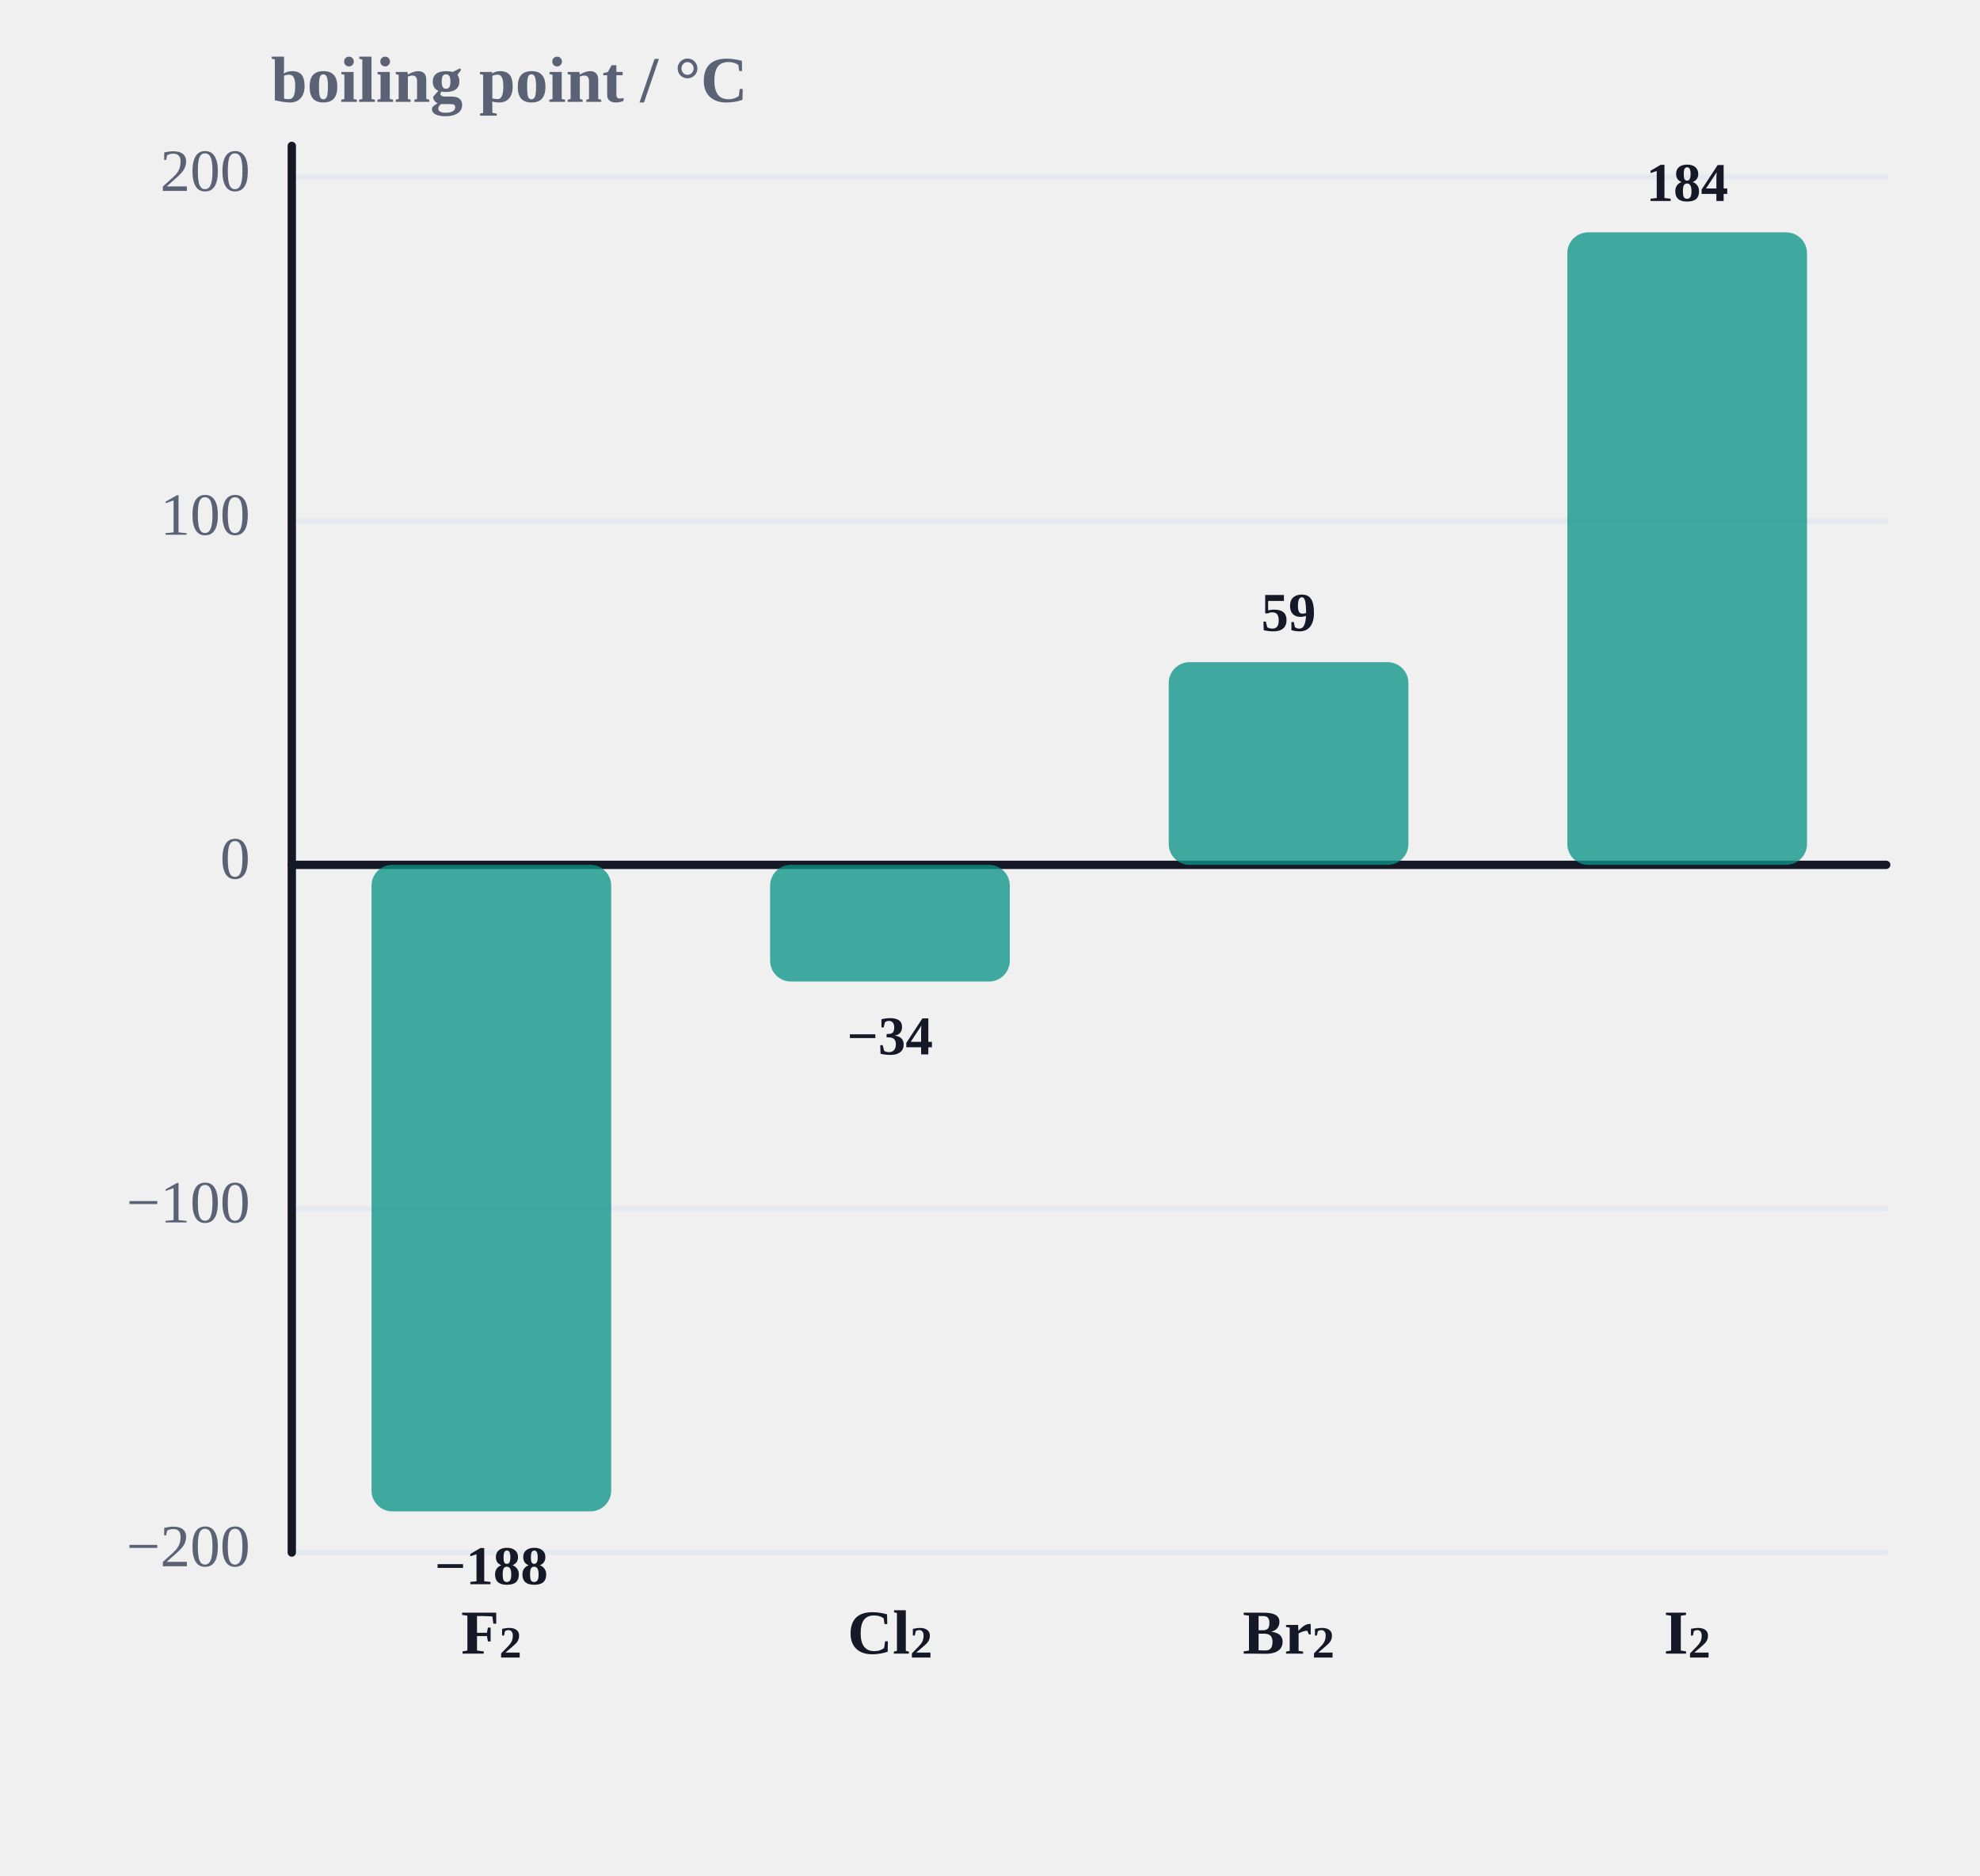
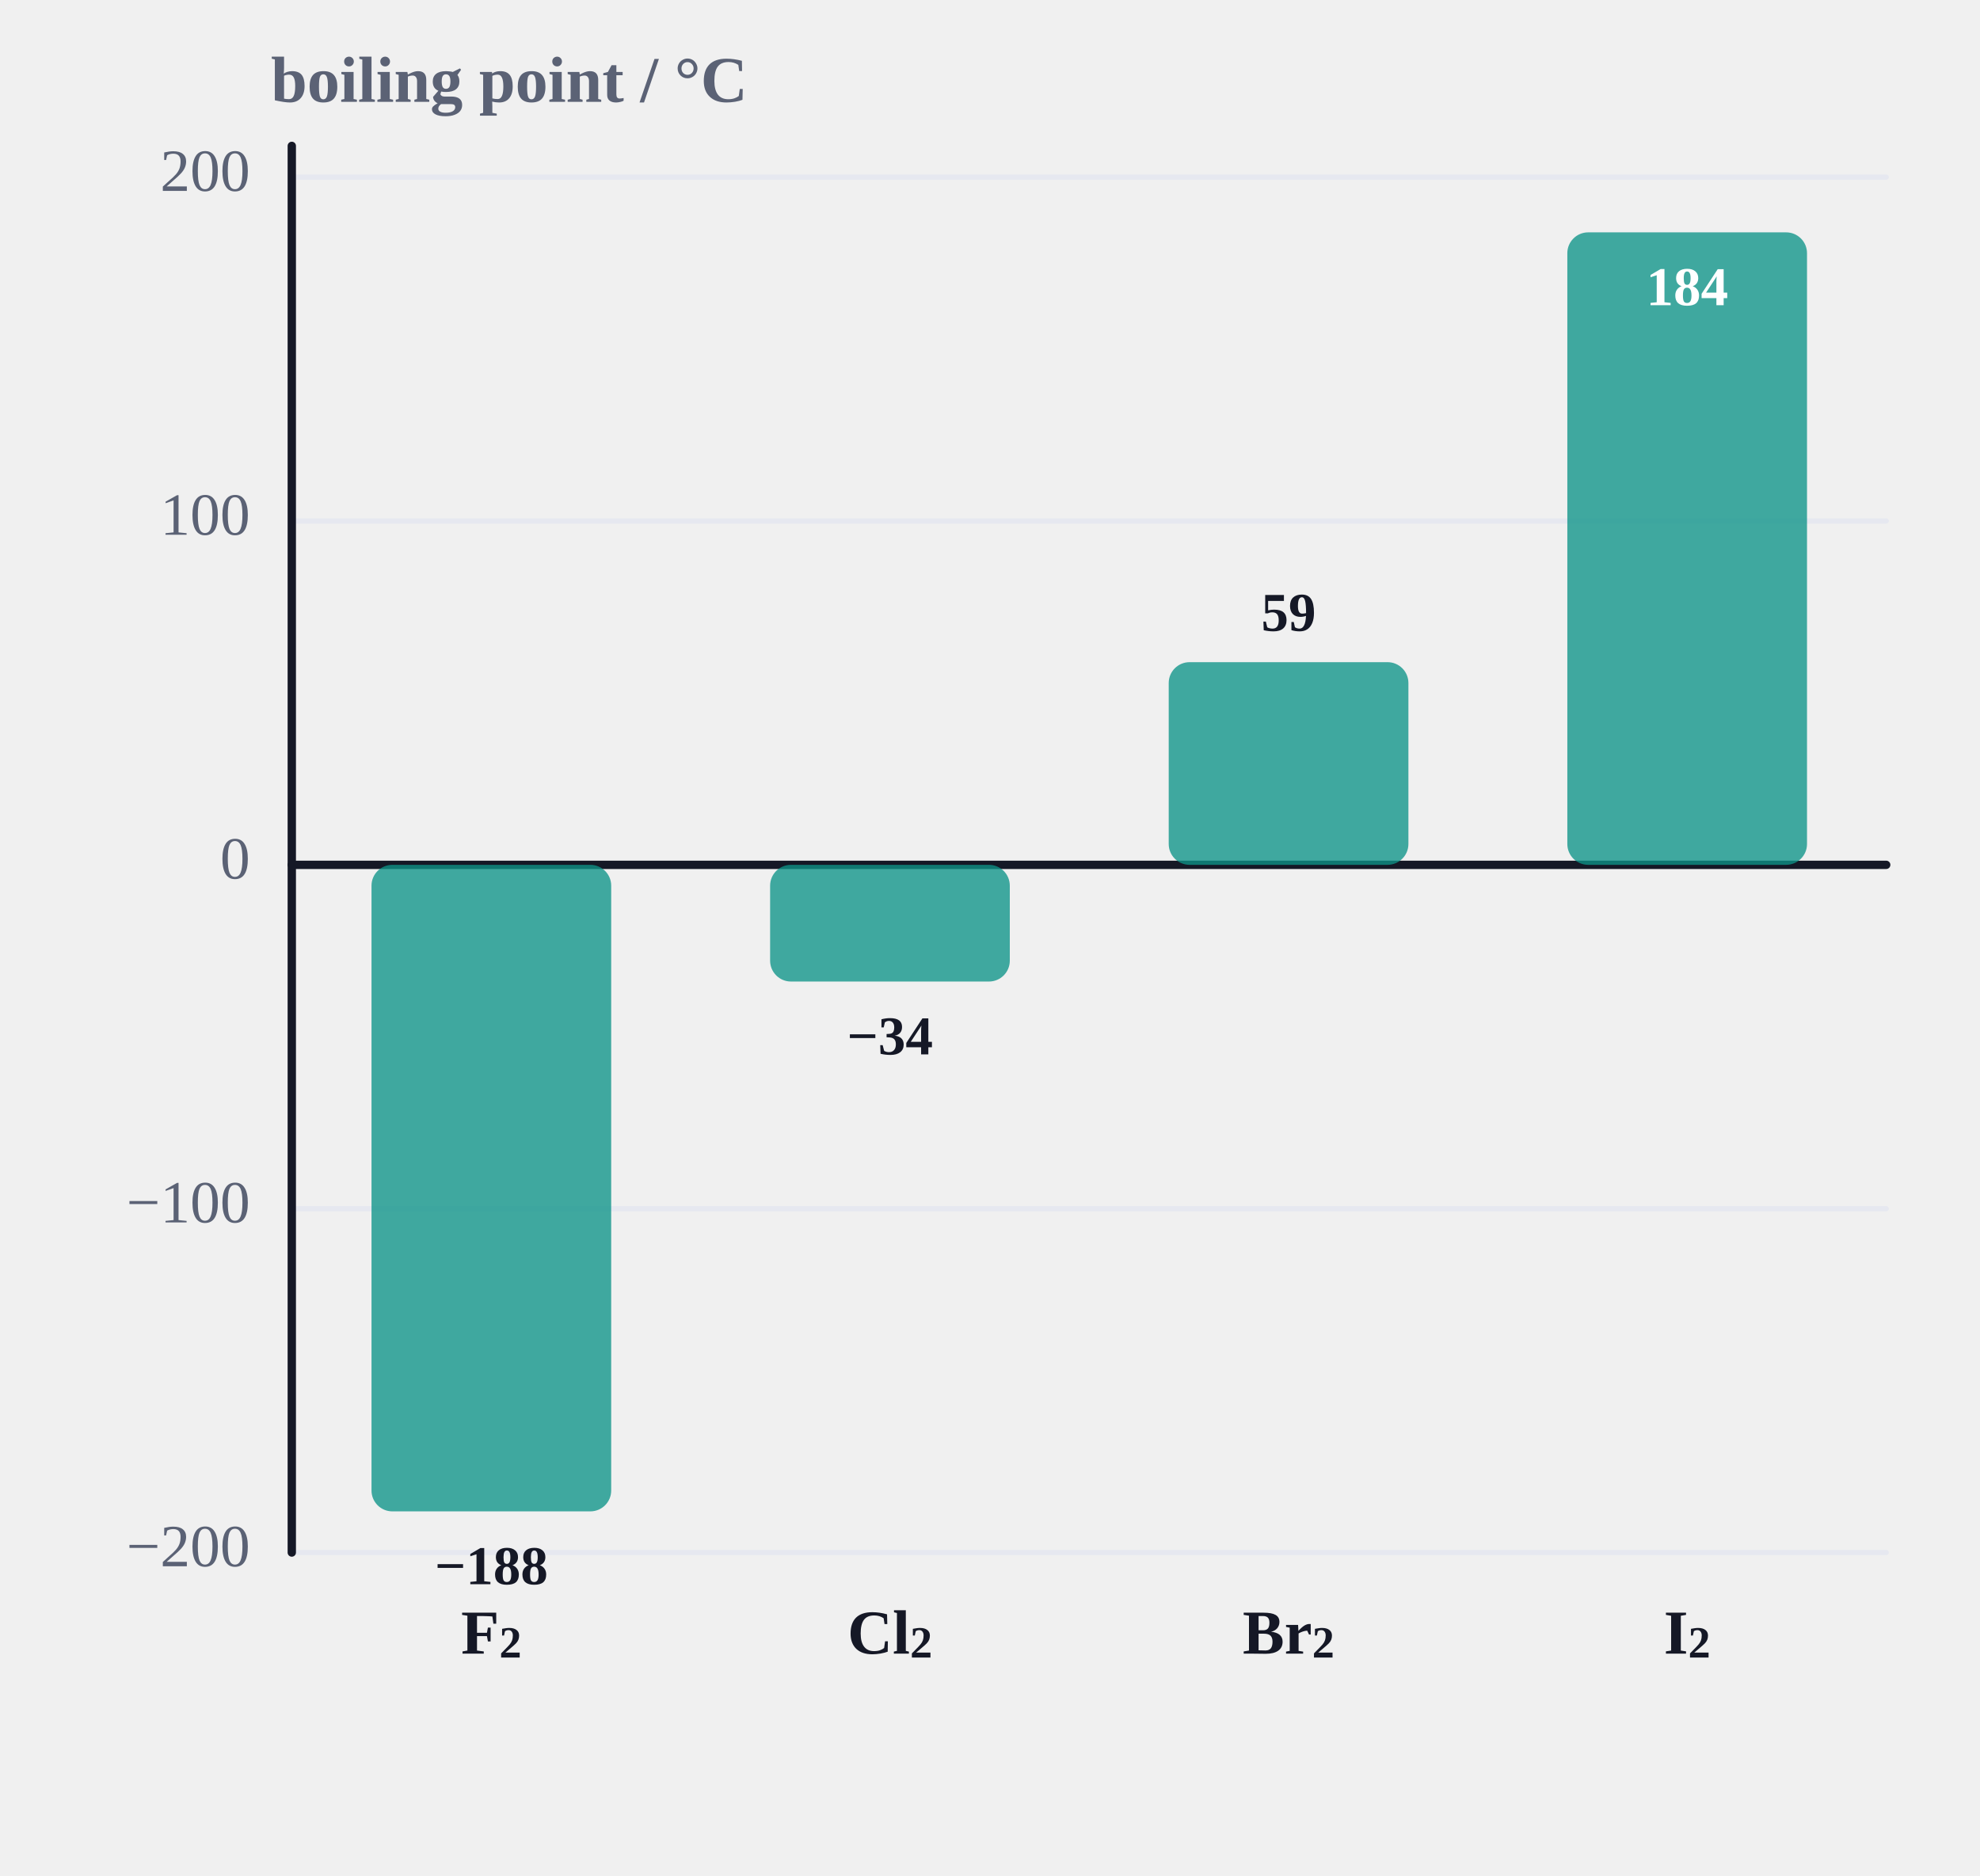
<svg xmlns="http://www.w3.org/2000/svg" viewBox="0 0 380.0 360.0" width="380.0" height="360.0" role="img" aria-label="Bar chart of boiling points: F₂ −188, Cl₂ −34, Br₂ 59, I₂ 184 °C." style="color:var(--vx-ink, #151826);font-family:inherit;max-width:100%;height:auto">
  <path d="M56.0 298.0 L362.0 298.0" stroke="var(--vx-grid, #e6e8f0)" stroke-width="1" stroke-linecap="round" fill="none" />
  <text x="48.0" y="298.0" font-size="11.5" font-weight="500" text-anchor="end" dominant-baseline="middle" fill="var(--vx-soft, #5b6275)">−200</text>
  <path d="M56.0 232.0 L362.0 232.0" stroke="var(--vx-grid, #e6e8f0)" stroke-width="1" stroke-linecap="round" fill="none" />
  <text x="48.0" y="232.0" font-size="11.5" font-weight="500" text-anchor="end" dominant-baseline="middle" fill="var(--vx-soft, #5b6275)">−100</text>
  <path d="M56.0 166.0 L362.0 166.0" stroke="var(--vx-grid, #e6e8f0)" stroke-width="1" stroke-linecap="round" fill="none" />
  <text x="48.0" y="166.0" font-size="11.5" font-weight="500" text-anchor="end" dominant-baseline="middle" fill="var(--vx-soft, #5b6275)">0</text>
  <path d="M56.0 100.0 L362.0 100.0" stroke="var(--vx-grid, #e6e8f0)" stroke-width="1" stroke-linecap="round" fill="none" />
  <text x="48.0" y="100.0" font-size="11.5" font-weight="500" text-anchor="end" dominant-baseline="middle" fill="var(--vx-soft, #5b6275)">100</text>
  <path d="M56.0 34.0 L362.0 34.0" stroke="var(--vx-grid, #e6e8f0)" stroke-width="1" stroke-linecap="round" fill="none" />
  <text x="48.0" y="34.0" font-size="11.5" font-weight="500" text-anchor="end" dominant-baseline="middle" fill="var(--vx-soft, #5b6275)">200</text>
  <path d="M56.0 28.0 L56.0 298.0" stroke="var(--vx-ink, #151826)" stroke-width="1.6" stroke-linecap="round" fill="none" />
  <path d="M56.0 166.0 L362.0 166.0" stroke="var(--vx-ink, #151826)" stroke-width="1.6" stroke-linecap="round" fill="none" />
  <text x="52.0" y="16.0" font-size="12.5" font-weight="600" text-anchor="start" dominant-baseline="middle" fill="var(--vx-soft, #5b6275)">boiling point / °C</text>
  <text x="94.3" y="314.0" font-size="12" font-weight="600" text-anchor="middle" dominant-baseline="middle" fill="var(--vx-ink, #151826)">F<tspan baseline-shift="sub" font-size="8.6">2</tspan>
  </text>
  <text x="170.8" y="314.0" font-size="12" font-weight="600" text-anchor="middle" dominant-baseline="middle" fill="var(--vx-ink, #151826)">Cl<tspan baseline-shift="sub" font-size="8.6">2</tspan>
  </text>
  <text x="247.3" y="314.0" font-size="12" font-weight="600" text-anchor="middle" dominant-baseline="middle" fill="var(--vx-ink, #151826)">Br<tspan baseline-shift="sub" font-size="8.6">2</tspan>
  </text>
  <text x="323.8" y="314.0" font-size="12" font-weight="600" text-anchor="middle" dominant-baseline="middle" fill="var(--vx-ink, #151826)">I<tspan baseline-shift="sub" font-size="8.6">2</tspan>
  </text>
  <rect x="71.3" y="166.0" width="46.0" height="124.1" rx="4" fill="var(--vx-a4, #0d9488)" fill-opacity="0.78" />
  <text x="94.3" y="301.1" font-size="10.5" font-weight="600" text-anchor="middle" dominant-baseline="middle" fill="var(--vx-ink, #151826)">−188</text>
  <rect x="147.8" y="166.0" width="46.0" height="22.4" rx="4" fill="var(--vx-a4, #0d9488)" fill-opacity="0.78" />
  <text x="170.8" y="199.4" font-size="10.5" font-weight="600" text-anchor="middle" dominant-baseline="middle" fill="var(--vx-ink, #151826)">−34</text>
  <rect x="224.3" y="127.1" width="46.0" height="38.9" rx="4" fill="var(--vx-a4, #0d9488)" fill-opacity="0.78" />
  <text x="247.3" y="118.1" font-size="10.5" font-weight="600" text-anchor="middle" dominant-baseline="middle" fill="var(--vx-ink, #151826)">59</text>
  <rect x="300.8" y="44.6" width="46.0" height="121.4" rx="4" fill="var(--vx-a4, #0d9488)" fill-opacity="0.78" />
-   <text x="323.8" y="35.6" font-size="10.5" font-weight="600" text-anchor="middle" dominant-baseline="middle" fill="var(--vx-ink, #151826)">184</text>
+   <text x="323.8" y="55.6" font-size="10.5" font-weight="600" text-anchor="middle" dominant-baseline="middle" fill="#fff">184</text>
</svg>
